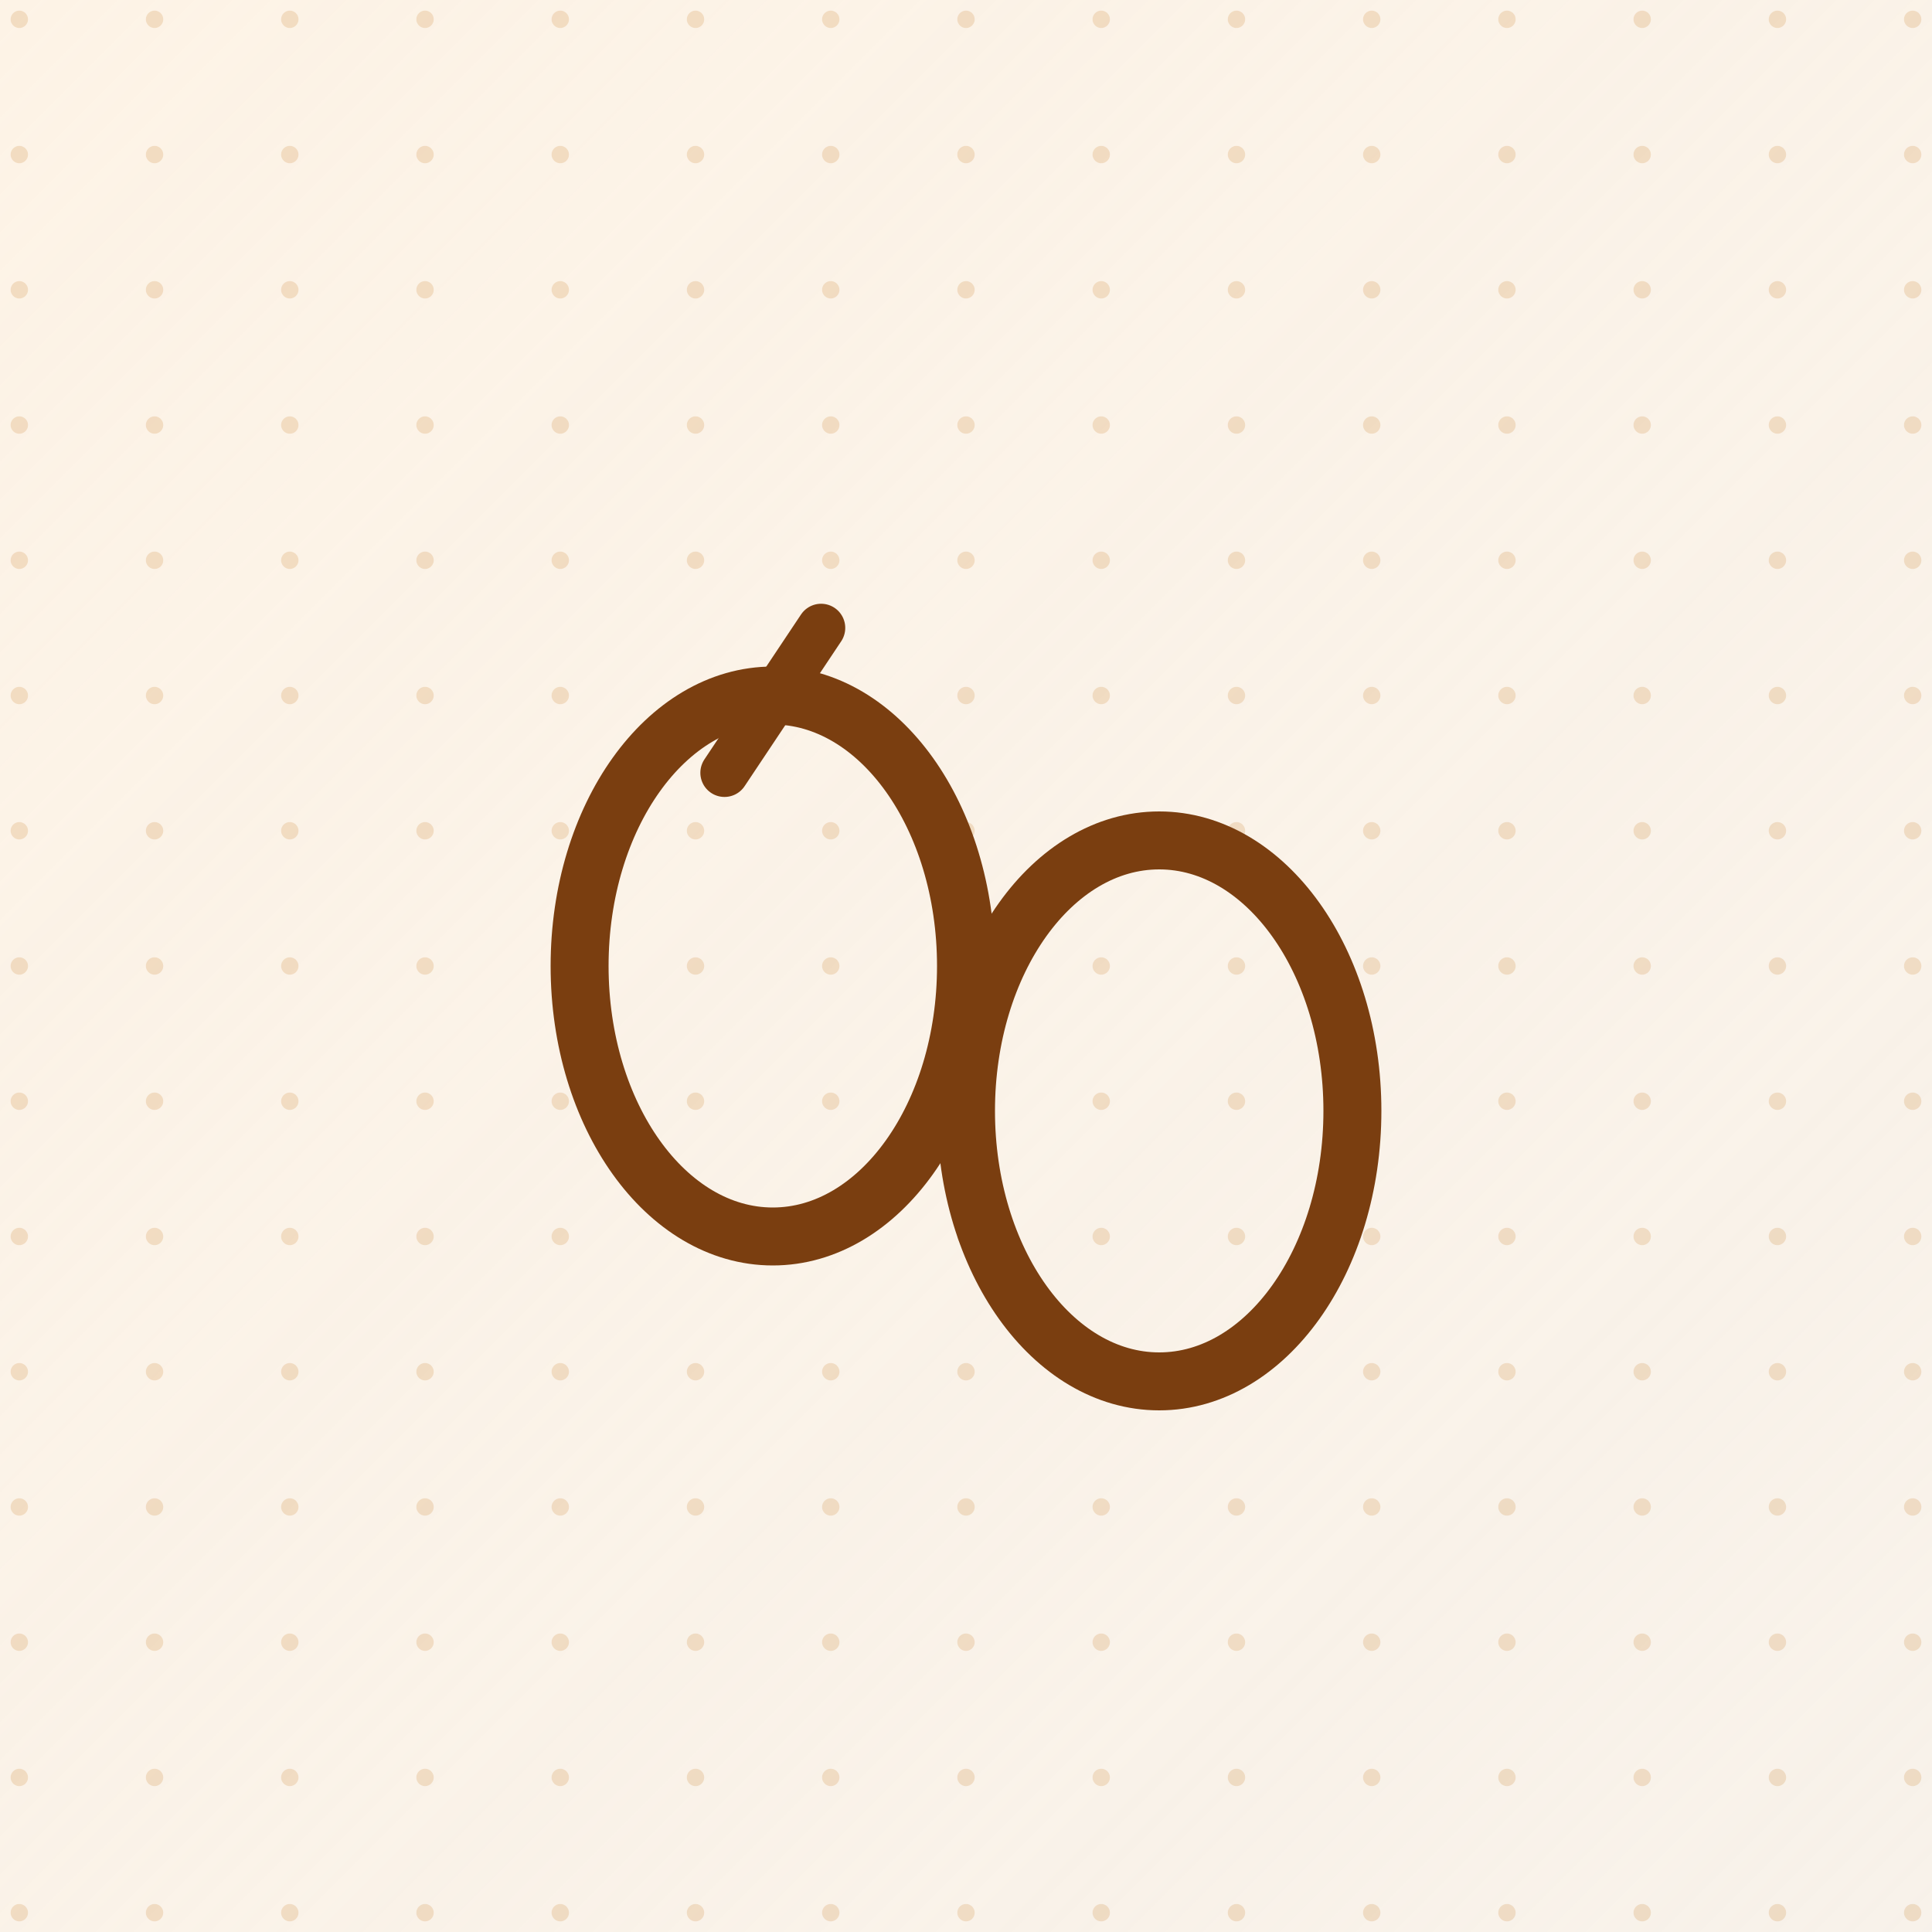
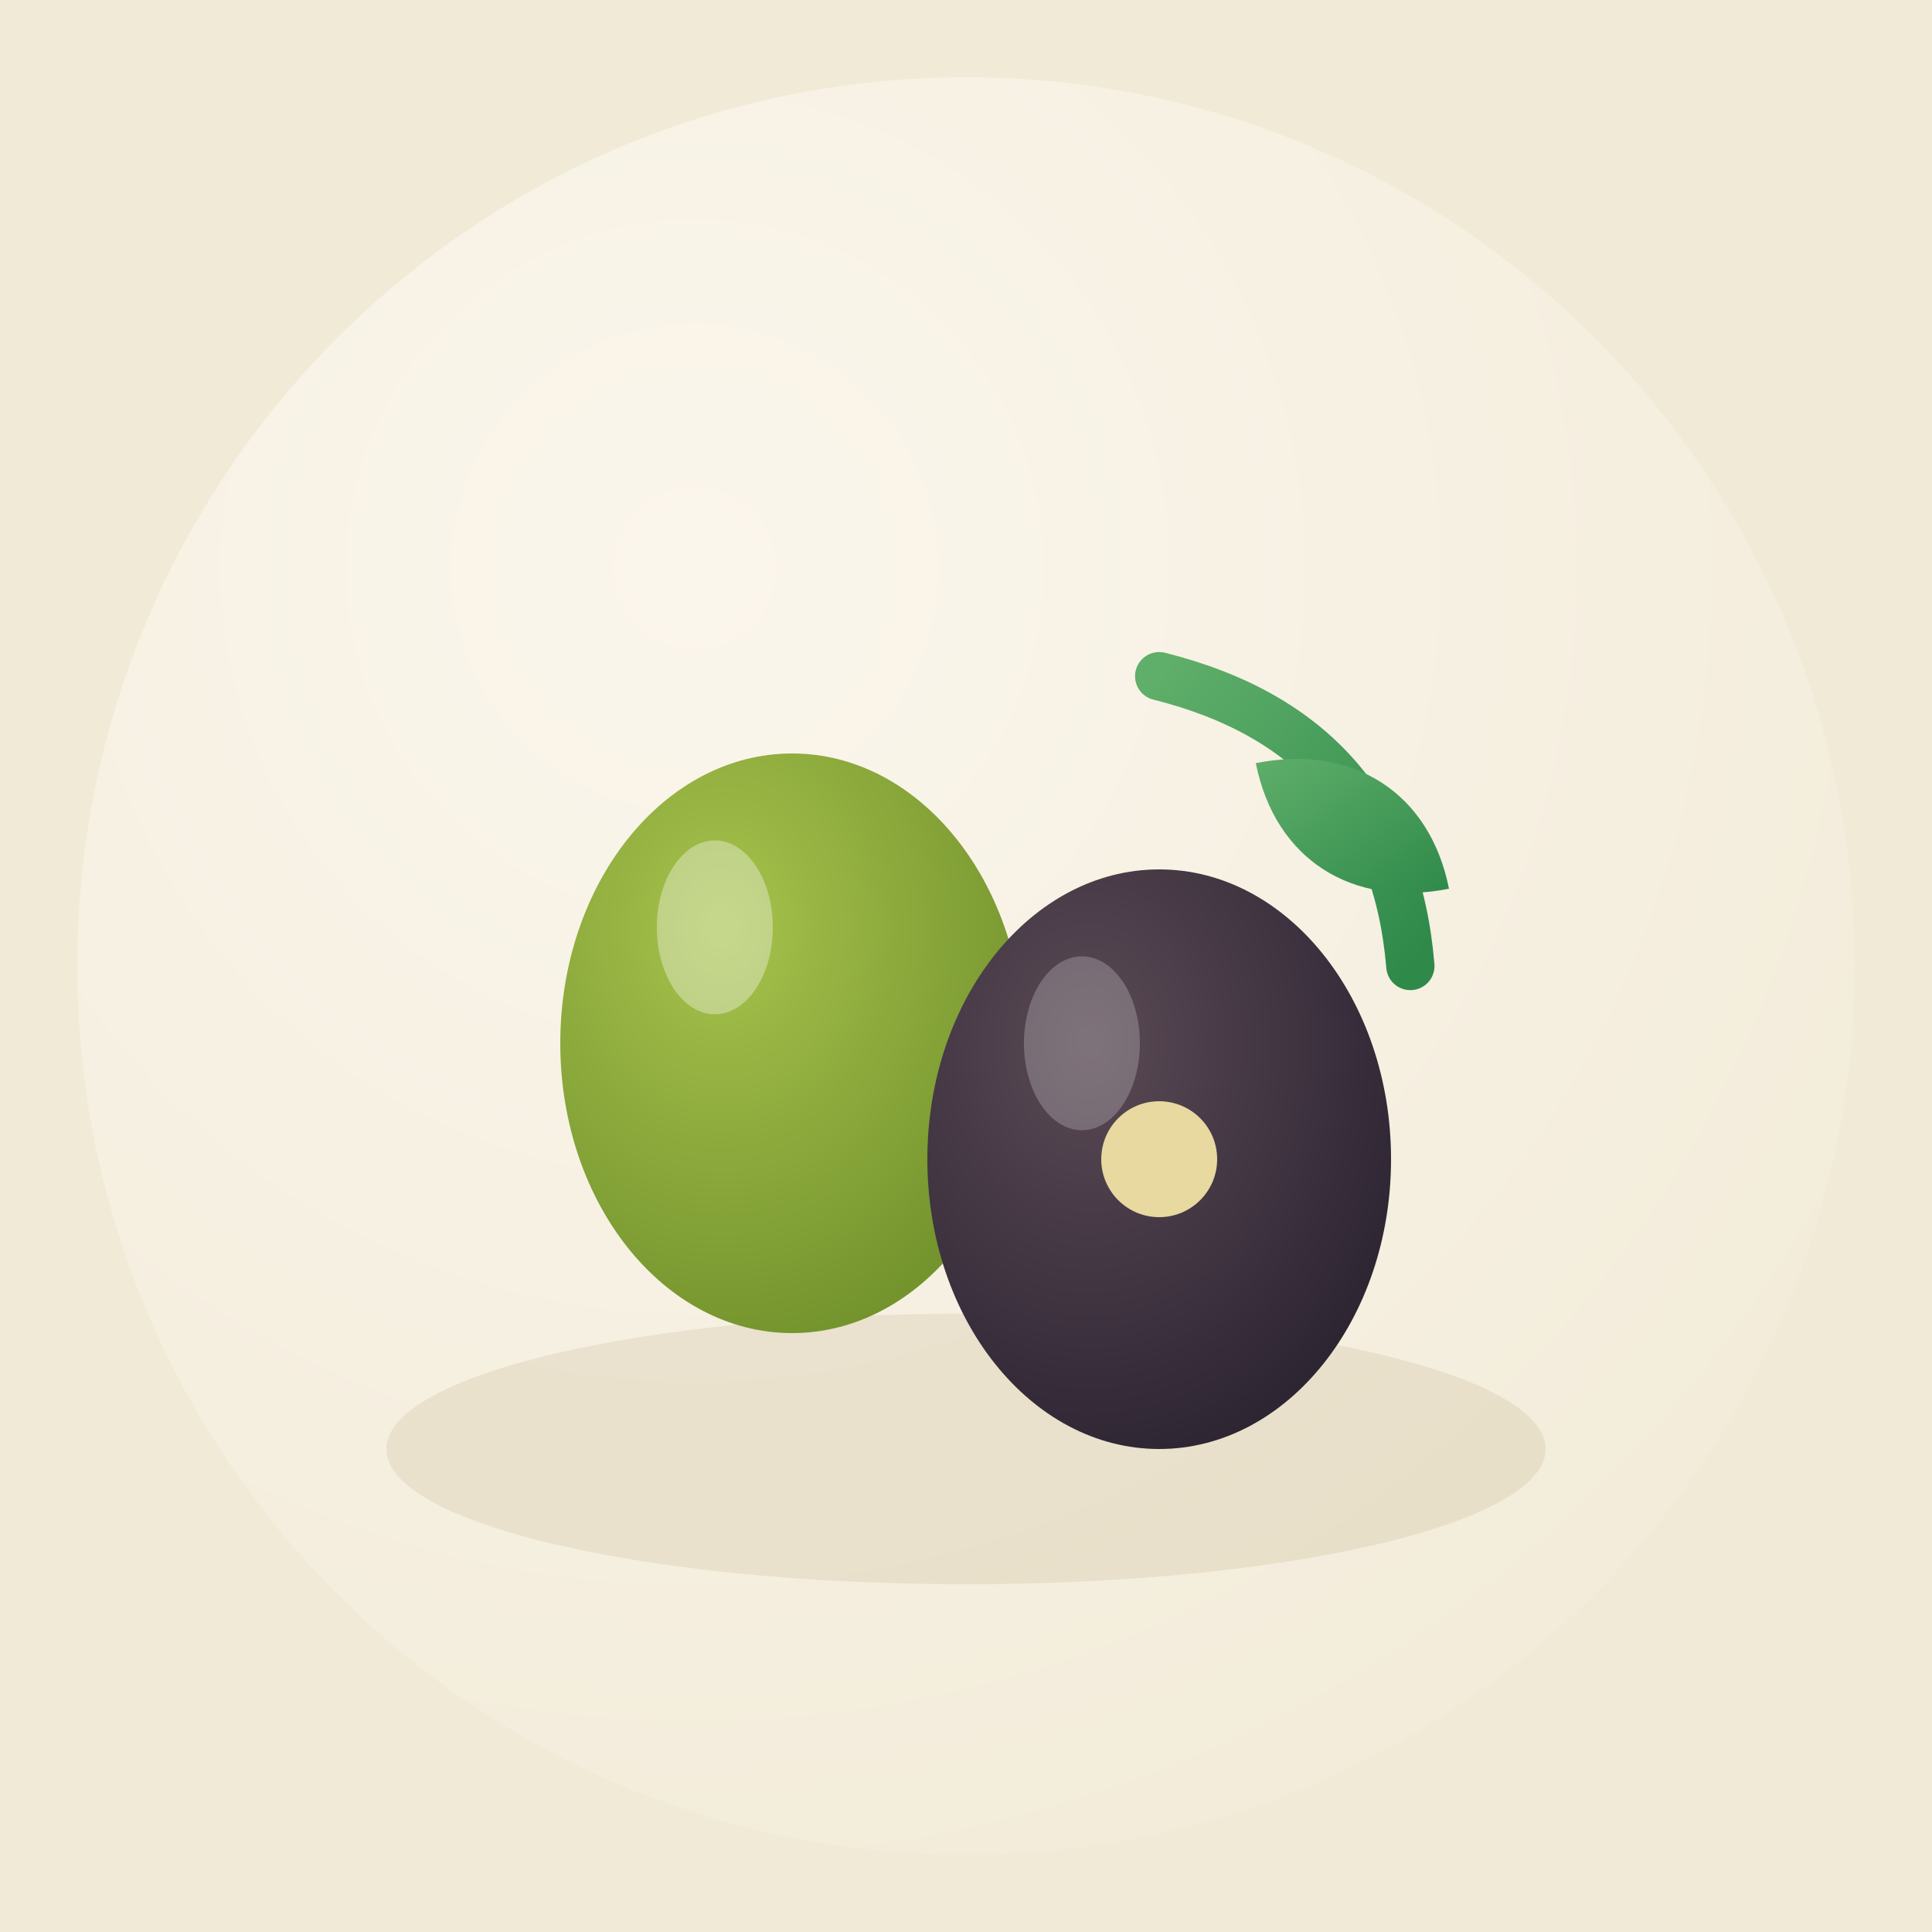
- <svg xmlns="http://www.w3.org/2000/svg" viewBox="0 0 200 200" role="img" aria-label="oliven">
+ <svg xmlns="http://www.w3.org/2000/svg" viewBox="0 0 200 200" role="img" aria-label="Oliven">
  <defs>
-     <linearGradient id="g" x1="0" y1="0" x2="1" y2="1">
-       <stop offset="0" stop-color="#fdf3e6" />
-       <stop offset="1" stop-color="#fdf3e6" stop-opacity="0.6" />
+     <radialGradient id="ol_bg" cx="0.35" cy="0.28" r="0.9">
+       <stop offset="0" stop-color="#fbf6ec" />
+       <stop offset="1" stop-color="#f1ead7" />
+     </radialGradient>
+     <radialGradient id="ol_grn" cx="0.35" cy="0.30" r="0.8">
+       <stop offset="0" stop-color="#a7c34d" />
+       <stop offset="1" stop-color="#6f8f2a" />
+     </radialGradient>
+     <radialGradient id="ol_blk" cx="0.35" cy="0.30" r="0.8">
+       <stop offset="0" stop-color="#5a4a55" />
+       <stop offset="1" stop-color="#2a2230" />
+     </radialGradient>
+     <linearGradient id="ol_leaf" x1="0" y1="0" x2="1" y2="1">
+       <stop offset="0" stop-color="#5fae6a" />
+       <stop offset="1" stop-color="#2f8a4a" />
    </linearGradient>
-     <pattern id="dots" x="0" y="0" width="14" height="14" patternUnits="userSpaceOnUse">
-       <circle cx="2" cy="2" r="0.9" fill="#c47215" opacity="0.18" />
-     </pattern>
  </defs>
-   <rect width="200" height="200" fill="url(#g)" />
-   <rect width="200" height="200" fill="url(#dots)" />
-   <g color="#7a3e10">
-     <ellipse cx="80" cy="100" rx="20" ry="28" stroke="currentColor" stroke-width="6" fill="none" />
-     <ellipse cx="120" cy="115" rx="20" ry="28" stroke="currentColor" stroke-width="6" fill="none" />
-     <path d="M75 80l10-15" stroke="currentColor" stroke-width="5" stroke-linecap="round" />
-   </g>
+   <rect width="200" height="200" fill="#f1ead7" />
+   <circle cx="100" cy="100" r="92" fill="url(#ol_bg)" />
+   <ellipse cx="100" cy="150" rx="60" ry="14" fill="#7a5a10" opacity="0.10" />
+   <path d="M120 70q24 6 26 30" fill="none" stroke="url(#ol_leaf)" stroke-width="5" stroke-linecap="round" />
+   <path d="M150 92c-10 2-18-3-20-13 10-2 18 3 20 13z" fill="url(#ol_leaf)" />
+   <ellipse cx="82" cy="108" rx="24" ry="30" fill="url(#ol_grn)" />
+   <ellipse cx="120" cy="120" rx="24" ry="30" fill="url(#ol_blk)" />
+   <ellipse cx="74" cy="96" rx="6" ry="9" fill="#ffffff" opacity="0.35" />
+   <ellipse cx="112" cy="108" rx="6" ry="9" fill="#ffffff" opacity="0.22" />
+   <circle cx="120" cy="120" r="6" fill="#e7d9a0" />
</svg>
